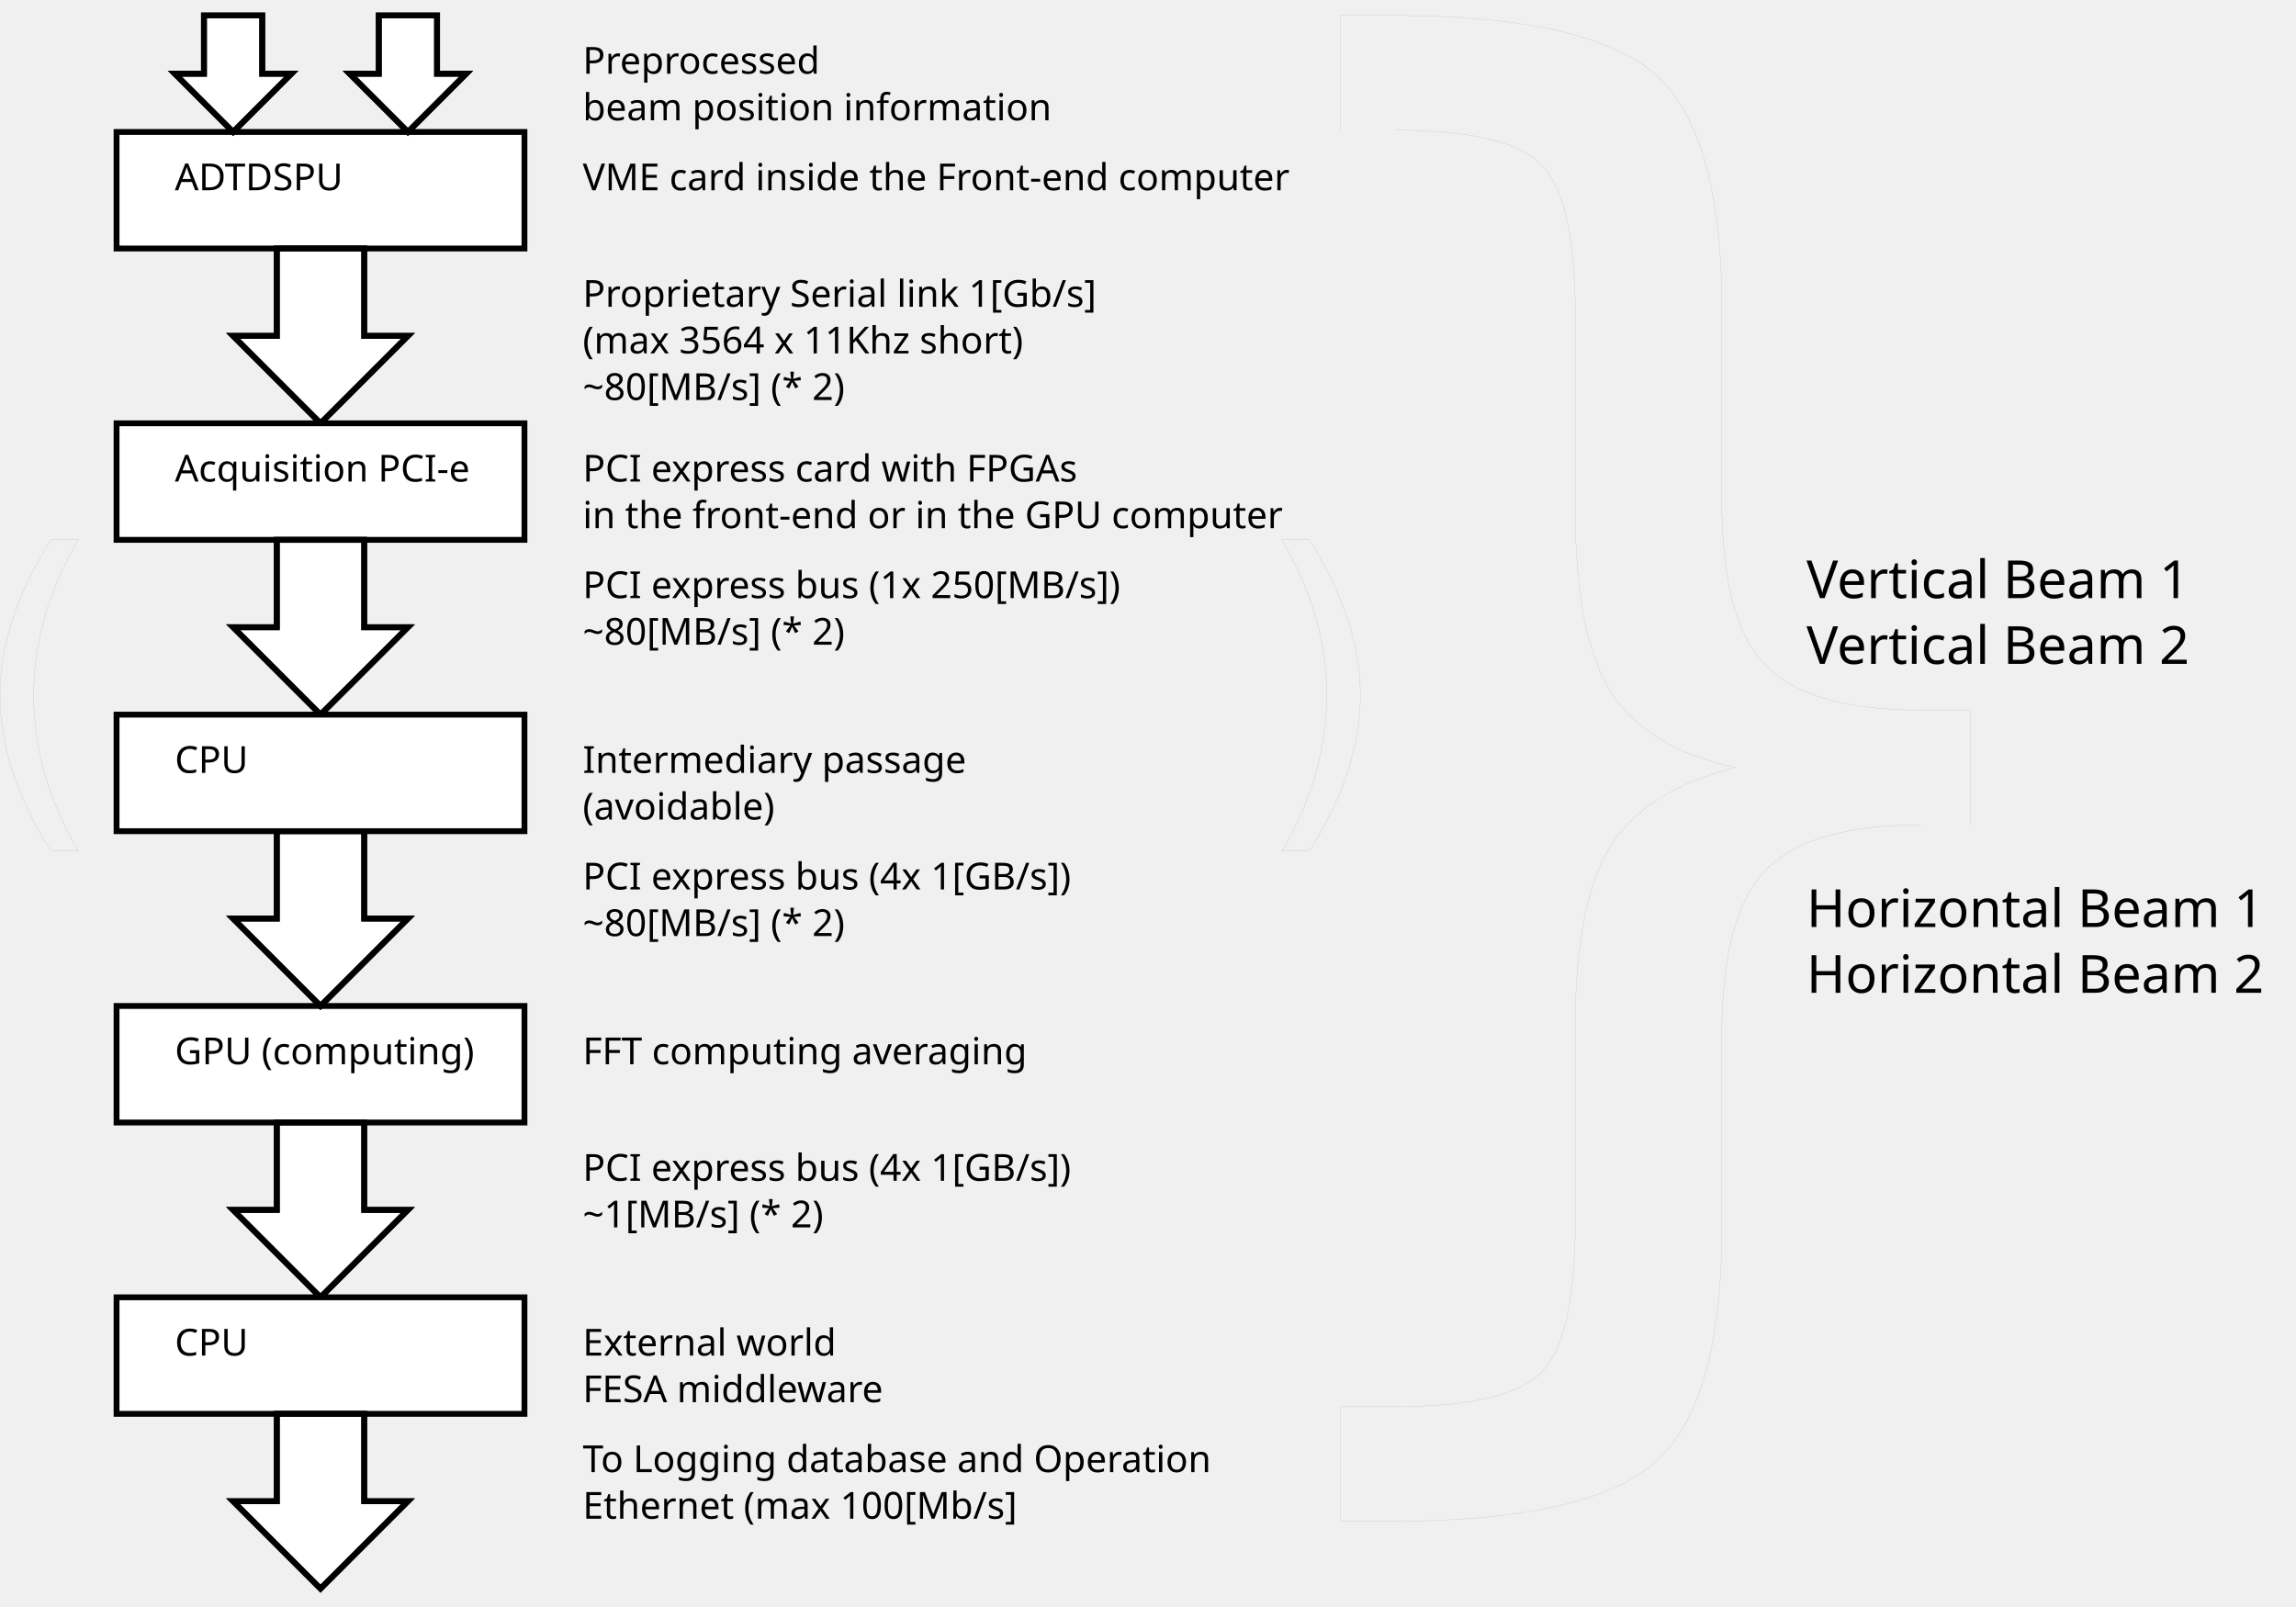
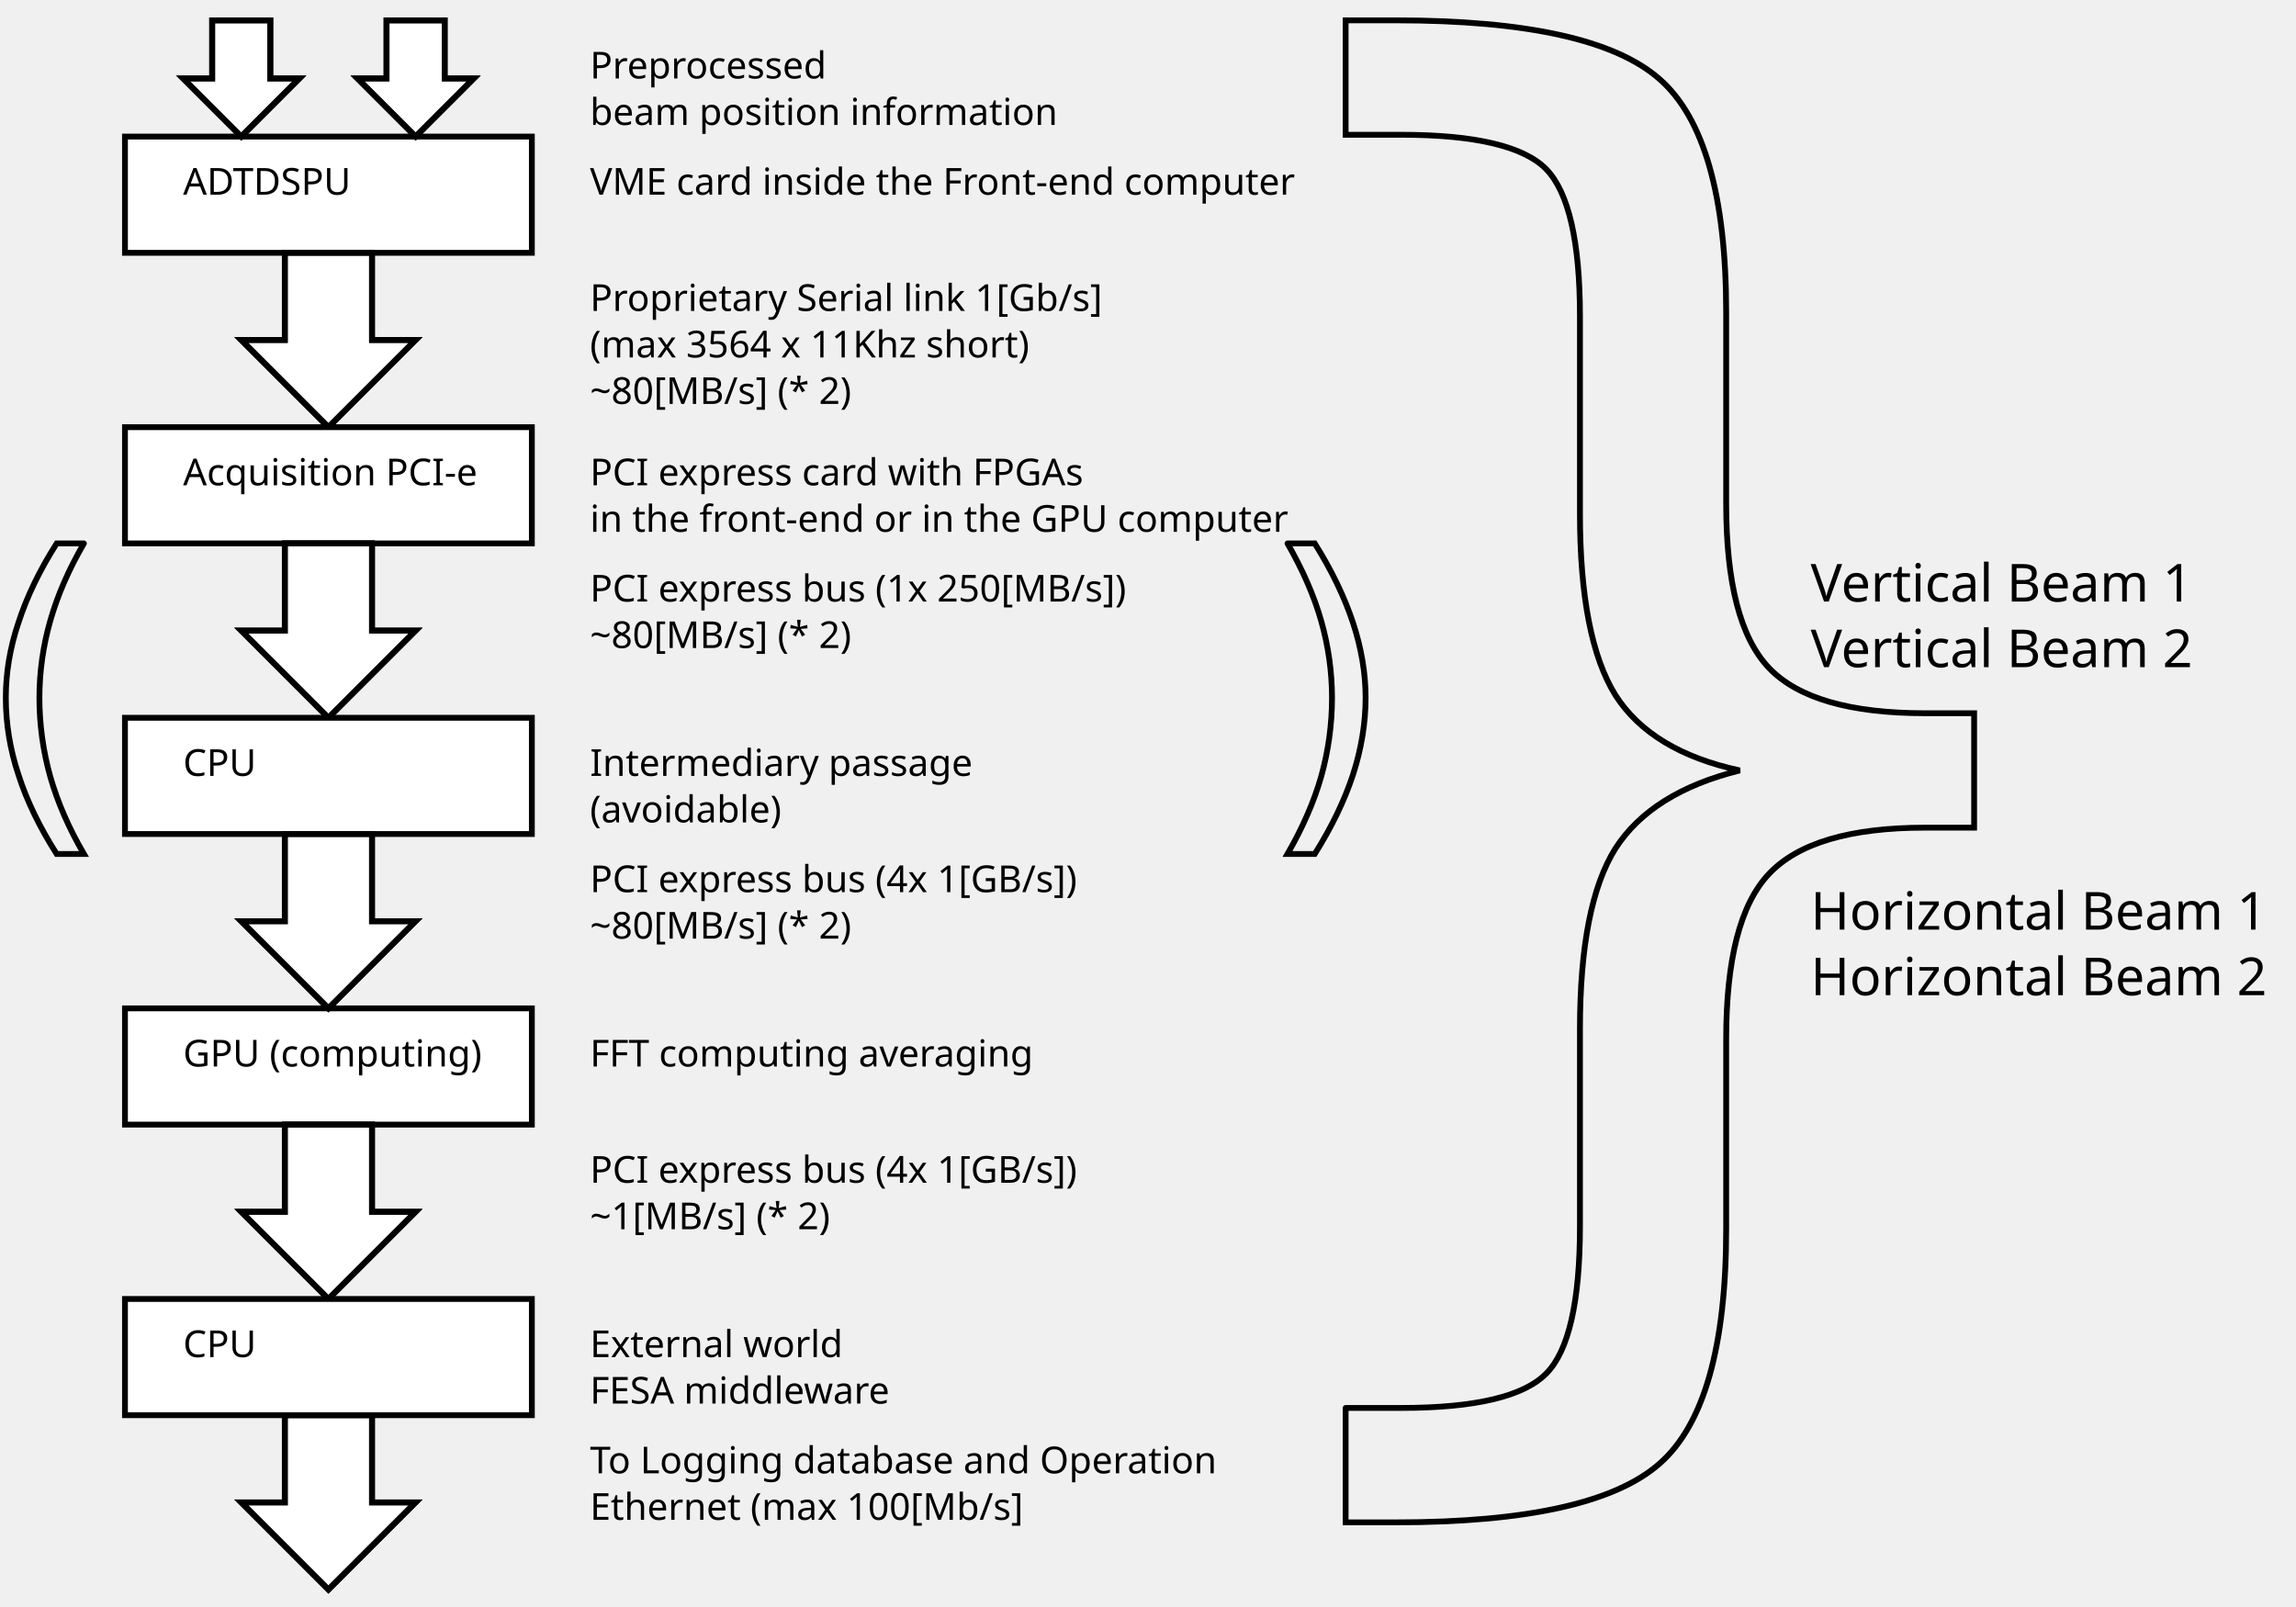
- <svg xmlns="http://www.w3.org/2000/svg" width="40cm" height="28cm" viewBox="60 19 788 543">
+ <svg xmlns="http://www.w3.org/2000/svg" width="40cm" height="28cm" viewBox="57 18 790 543">
  <g>
    <rect style="fill: #ffffff" x="100" y="60" width="140" height="40" />
    <rect style="fill: none; fill-opacity:0; stroke-width: 2; stroke: #000000" x="100" y="60" width="140" height="40" />
  </g>
  <text style="fill: #000000;text-anchor:start;font-size:12.8;font-family:sanserif;font-style:normal;font-weight:normal" x="120" y="80">
    <tspan x="120" y="80">ADTDSPU</tspan>
  </text>
  <g>
    <polygon style="fill: #ffffff" points="155,100 155,130 140,130 170,160 200,130 185,130 185,100 " />
    <polygon style="fill: none; fill-opacity:0; stroke-width: 2; stroke: #000000" points="155,100 155,130 140,130 170,160 200,130 185,130 185,100 " />
    <polygon style="fill: none; fill-opacity:0; stroke-width: 2; stroke: #000000" points="155,100 155,130 140,130 170,160 200,130 185,130 185,100 " />
  </g>
  <g>
    <polygon style="fill: #ffffff" points="130,20 130,40 120,40 140,60 160,40 150,40 150,20 " />
    <polygon style="fill: none; fill-opacity:0; stroke-width: 2; stroke: #000000" points="130,20 130,40 120,40 140,60 160,40 150,40 150,20 " />
    <polygon style="fill: none; fill-opacity:0; stroke-width: 2; stroke: #000000" points="130,20 130,40 120,40 140,60 160,40 150,40 150,20 " />
  </g>
  <g>
    <polygon style="fill: #ffffff" points="190,20 190,40 180,40 200,60 220,40 210,40 210,20 " />
    <polygon style="fill: none; fill-opacity:0; stroke-width: 2; stroke: #000000" points="190,20 190,40 180,40 200,60 220,40 210,40 210,20 " />
    <polygon style="fill: none; fill-opacity:0; stroke-width: 2; stroke: #000000" points="190,20 190,40 180,40 200,60 220,40 210,40 210,20 " />
  </g>
  <g>
    <rect style="fill: #ffffff" x="100" y="160" width="140" height="40" />
    <rect style="fill: none; fill-opacity:0; stroke-width: 2; stroke: #000000" x="100" y="160" width="140" height="40" />
  </g>
  <text style="fill: #000000;text-anchor:start;font-size:12.8;font-family:sanserif;font-style:normal;font-weight:normal" x="120" y="180">
    <tspan x="120" y="180">Acquisition PCI-e</tspan>
  </text>
  <g>
    <polygon style="fill: #ffffff" points="155,200 155,230 140,230 170,260 200,230 185,230 185,200 " />
    <polygon style="fill: none; fill-opacity:0; stroke-width: 2; stroke: #000000" points="155,200 155,230 140,230 170,260 200,230 185,230 185,200 " />
    <polygon style="fill: none; fill-opacity:0; stroke-width: 2; stroke: #000000" points="155,200 155,230 140,230 170,260 200,230 185,230 185,200 " />
  </g>
  <g>
    <rect style="fill: #ffffff" x="100" y="360" width="140" height="40" />
    <rect style="fill: none; fill-opacity:0; stroke-width: 2; stroke: #000000" x="100" y="360" width="140" height="40" />
  </g>
  <text style="fill: #000000;text-anchor:start;font-size:12.8;font-family:sanserif;font-style:normal;font-weight:normal" x="120" y="380">
    <tspan x="120" y="380">GPU (computing)</tspan>
  </text>
  <g>
    <polygon style="fill: #ffffff" points="155,400 155,430 140,430 170,460 200,430 185,430 185,400 " />
    <polygon style="fill: none; fill-opacity:0; stroke-width: 2; stroke: #000000" points="155,400 155,430 140,430 170,460 200,430 185,430 185,400 " />
    <polygon style="fill: none; fill-opacity:0; stroke-width: 2; stroke: #000000" points="155,400 155,430 140,430 170,460 200,430 185,430 185,400 " />
  </g>
  <text style="fill: #000000;text-anchor:start;font-size:12.8;font-family:sanserif;font-style:normal;font-weight:normal" x="260" y="40">
    <tspan x="260" y="40">Preprocessed </tspan>
    <tspan x="260" y="56">beam position information</tspan>
  </text>
  <text style="fill: #000000;text-anchor:start;font-size:12.8;font-family:sanserif;font-style:normal;font-weight:normal" x="260" y="80">
    <tspan x="260" y="80">VME card inside the Front-end computer</tspan>
  </text>
  <text style="fill: #000000;text-anchor:start;font-size:12.8;font-family:sanserif;font-style:normal;font-weight:normal" x="260" y="120">
    <tspan x="260" y="120">Proprietary Serial link 1[Gb/s]</tspan>
    <tspan x="260" y="136">(max 3564 x 11Khz short) </tspan>
    <tspan x="260" y="152">~80[MB/s] (* 2)</tspan>
  </text>
  <text style="fill: #000000;text-anchor:start;font-size:12.8;font-family:sanserif;font-style:normal;font-weight:normal" x="260" y="180">
    <tspan x="260" y="180">PCI express card with FPGAs</tspan>
    <tspan x="260" y="196">in the front-end or in the GPU computer</tspan>
  </text>
  <text style="fill: #000000;text-anchor:start;font-size:12.8;font-family:sanserif;font-style:normal;font-weight:normal" x="260" y="220">
    <tspan x="260" y="220">PCI express bus (1x 250[MB/s])</tspan>
    <tspan x="260" y="236">~80[MB/s] (* 2)</tspan>
  </text>
  <text style="fill: #000000;text-anchor:start;font-size:12.8;font-family:sanserif;font-style:normal;font-weight:normal" x="260" y="380">
    <tspan x="260" y="380">FFT computing averaging</tspan>
  </text>
  <text style="fill: #000000;text-anchor:start;font-size:12.8;font-family:sanserif;font-style:normal;font-weight:normal" x="260" y="420">
    <tspan x="260" y="420">PCI express bus (4x 1[GB/s])</tspan>
    <tspan x="260" y="436">~1[MB/s] (* 2)</tspan>
  </text>
  <g>
    <rect style="fill: #ffffff" x="100" y="460" width="140" height="40" />
    <rect style="fill: none; fill-opacity:0; stroke-width: 2; stroke: #000000" x="100" y="460" width="140" height="40" />
  </g>
  <text style="fill: #000000;text-anchor:start;font-size:12.8;font-family:sanserif;font-style:normal;font-weight:normal" x="120" y="480">
    <tspan x="120" y="480">CPU</tspan>
  </text>
  <text style="fill: #000000;text-anchor:start;font-size:12.8;font-family:sanserif;font-style:normal;font-weight:normal" x="260" y="480">
    <tspan x="260" y="480">External world </tspan>
    <tspan x="260" y="496">FESA middleware</tspan>
  </text>
  <g>
    <polygon style="fill: #ffffff" points="155,500 155,530 140,530 170,560 200,530 185,530 185,500 " />
    <polygon style="fill: none; fill-opacity:0; stroke-width: 2; stroke: #000000" points="155,500 155,530 140,530 170,560 200,530 185,530 185,500 " />
    <polygon style="fill: none; fill-opacity:0; stroke-width: 2; stroke: #000000" points="155,500 155,530 140,530 170,560 200,530 185,530 185,500 " />
  </g>
  <text style="fill: #000000;text-anchor:start;font-size:12.8;font-family:sanserif;font-style:normal;font-weight:normal" x="260" y="520">
    <tspan x="260" y="520" />
  </text>
  <text style="fill: #000000;text-anchor:start;font-size:12.8;font-family:sanserif;font-style:normal;font-weight:normal" x="260" y="520">
    <tspan x="260" y="520">To Logging database and Operation</tspan>
    <tspan x="260" y="536">Ethernet (max 100[Mb/s]</tspan>
  </text>
  <g>
    <rect style="fill: #ffffff" x="100" y="260" width="140" height="40" />
    <rect style="fill: none; fill-opacity:0; stroke-width: 2; stroke: #000000" x="100" y="260" width="140" height="40" />
  </g>
  <text style="fill: #000000;text-anchor:start;font-size:12.8;font-family:sanserif;font-style:normal;font-weight:normal" x="120" y="280">
    <tspan x="120" y="280">CPU</tspan>
  </text>
  <g>
    <polygon style="fill: #ffffff" points="155,300 155,330 140,330 170,360 200,330 185,330 185,300 " />
    <polygon style="fill: none; fill-opacity:0; stroke-width: 2; stroke: #000000" points="155,300 155,330 140,330 170,360 200,330 185,330 185,300 " />
    <polygon style="fill: none; fill-opacity:0; stroke-width: 2; stroke: #000000" points="155,300 155,330 140,330 170,360 200,330 185,330 185,300 " />
  </g>
  <text style="fill: #000000;text-anchor:start;font-size:12.8;font-family:sanserif;font-style:normal;font-weight:normal" x="260" y="320">
    <tspan x="260" y="320">PCI express bus (4x 1[GB/s])</tspan>
    <tspan x="260" y="336">~80[MB/s] (* 2)</tspan>
  </text>
  <text style="fill: #000000;text-anchor:start;font-size:12.8;font-family:sanserif;font-style:normal;font-weight:normal" x="260" y="280">
    <tspan x="260" y="280">Intermediary passage </tspan>
    <tspan x="260" y="296">(avoidable)</tspan>
  </text>
-   <path style="fill: none; fill-opacity:0; stroke-width: 0.02; stroke-linecap: round; stroke: #000000" d="M 86.875 200 C 81.641,208.984 77.812,217.812 75.312,226.562 C 72.812,235.312 71.562,244.219 71.562,253.125 C 71.562,262.344 72.812,271.406 75.312,280.312 C 77.812,289.062 81.641,297.891 86.875,306.875 L 77.5,306.875 C 71.641,297.656 67.266,288.672 64.375,279.688 C 61.406,270.781 60,261.875 60,253.125 C 60,244.609 61.406,235.938 64.375,227.188 C 67.266,218.281 71.641,209.219 77.5,200 L 86.875,200" />
-   <path style="fill: none; fill-opacity:0; stroke-width: 0.02; stroke-linecap: round; stroke: #000000" d="M 500 200 L 509.375,200 C 515.156,209.219 519.531,218.281 522.5,227.188 C 525.391,235.938 526.875,244.609 526.875,253.125 C 526.875,261.875 525.391,270.781 522.5,279.688 C 519.531,288.672 515.156,297.656 509.375,306.875 L 500,306.875 C 505.156,297.891 509.062,289.062 511.562,280.312 C 514.062,271.406 515.312,262.344 515.312,253.125 C 515.312,244.219 514.062,235.312 511.562,226.562 C 509.062,217.812 505.156,208.984 500,200 L 500,200" />
-   <path style="fill: none; fill-opacity:0; stroke-width: 0.02; stroke-linecap: round; stroke: #000000" d="M 520 497.5 L 539.062,497.5 C 564.688,497.5 581.328,493.516 589.062,485.625 C 596.719,477.891 600.625,461.016 600.625,435 L 600.625,367.188 C 600.625,338.672 604.688,317.969 612.812,305 C 621.094,292.109 635.391,283.125 655.625,278.125 C 635.391,273.75 621.094,265.156 612.812,252.188 C 604.688,239.062 600.625,218.281 600.625,189.688 L 600.625,121.875 C 600.625,96.094 596.719,79.219 589.062,71.25 C 581.328,63.359 564.688,59.375 539.062,59.375 L 520,59.375 L 520,20 L 537.188,20 C 582.578,20 612.891,26.797 628.125,40.312 C 643.281,53.672 650.938,80.469 650.938,120.625 L 650.938,186.25 C 650.938,213.594 655.781,232.422 665.625,242.812 C 675.625,253.281 693.516,258.438 719.375,258.438 L 736.25,258.438 L 736.25,297.812 L 719.375,297.812 C 693.516,297.812 675.625,303.125 665.625,313.75 C 655.781,324.219 650.938,343.125 650.938,370.625 L 650.938,435.938 C 650.938,476.328 643.281,503.203 628.125,516.562 C 612.891,530.078 582.578,536.875 537.188,536.875 L 520,536.875 L 520,497.5" />
+   <path style="fill: none; fill-opacity:0; stroke-width: 2; stroke-linecap: round; stroke: #000000" d="M 85.875 200 C 80.641,208.984 76.812,217.812 74.312,226.562 C 71.812,235.312 70.562,244.219 70.562,253.125 C 70.562,262.344 71.812,271.406 74.312,280.312 C 76.812,289.062 80.641,297.891 85.875,306.875 L 76.5,306.875 C 70.641,297.656 66.266,288.672 63.375,279.688 C 60.406,270.781 59,261.875 59,253.125 C 59,244.609 60.406,235.938 63.375,227.188 C 66.266,218.281 70.641,209.219 76.5,200 L 85.875,200" />
+   <path style="fill: none; fill-opacity:0; stroke-width: 2; stroke-linecap: round; stroke: #000000" d="M 500 200 L 509.375,200 C 515.156,209.219 519.531,218.281 522.5,227.188 C 525.391,235.938 526.875,244.609 526.875,253.125 C 526.875,261.875 525.391,270.781 522.5,279.688 C 519.531,288.672 515.156,297.656 509.375,306.875 L 500,306.875 C 505.156,297.891 509.062,289.062 511.562,280.312 C 514.062,271.406 515.312,262.344 515.312,253.125 C 515.312,244.219 514.062,235.312 511.562,226.562 C 509.062,217.812 505.156,208.984 500,200 L 500,200" />
+   <path style="fill: none; fill-opacity:0; stroke-width: 2; stroke-linecap: round; stroke: #000000" d="M 520 497.5 L 539.062,497.5 C 564.688,497.5 581.328,493.516 589.062,485.625 C 596.719,477.891 600.625,461.016 600.625,435 L 600.625,367.188 C 600.625,338.672 604.688,317.969 612.812,305 C 621.094,292.109 635.391,283.125 655.625,278.125 C 635.391,273.75 621.094,265.156 612.812,252.188 C 604.688,239.062 600.625,218.281 600.625,189.688 L 600.625,121.875 C 600.625,96.094 596.719,79.219 589.062,71.25 C 581.328,63.359 564.688,59.375 539.062,59.375 L 520,59.375 L 520,20 L 537.188,20 C 582.578,20 612.891,26.797 628.125,40.312 C 643.281,53.672 650.938,80.469 650.938,120.625 L 650.938,186.25 C 650.938,213.594 655.781,232.422 665.625,242.812 C 675.625,253.281 693.516,258.438 719.375,258.438 L 736.25,258.438 L 736.25,297.812 L 719.375,297.812 C 693.516,297.812 675.625,303.125 665.625,313.75 C 655.781,324.219 650.938,343.125 650.938,370.625 L 650.938,435.938 C 650.938,476.328 643.281,503.203 628.125,516.562 C 612.891,530.078 582.578,536.875 537.188,536.875 L 520,536.875 L 520,497.5" />
  <text style="fill: #000000;text-anchor:start;font-size:18.062;font-family:sanserif;font-style:normal;font-weight:normal" x="680" y="220">
    <tspan x="680" y="220">Vertical Beam 1</tspan>
    <tspan x="680" y="242.578">Vertical Beam 2</tspan>
    <tspan x="680" y="265.156" />
    <tspan x="680" y="287.733" />
    <tspan x="680" y="310.311" />
    <tspan x="680" y="332.889">Horizontal Beam 1</tspan>
    <tspan x="680" y="355.467">Horizontal Beam 2</tspan>
  </text>
</svg>
